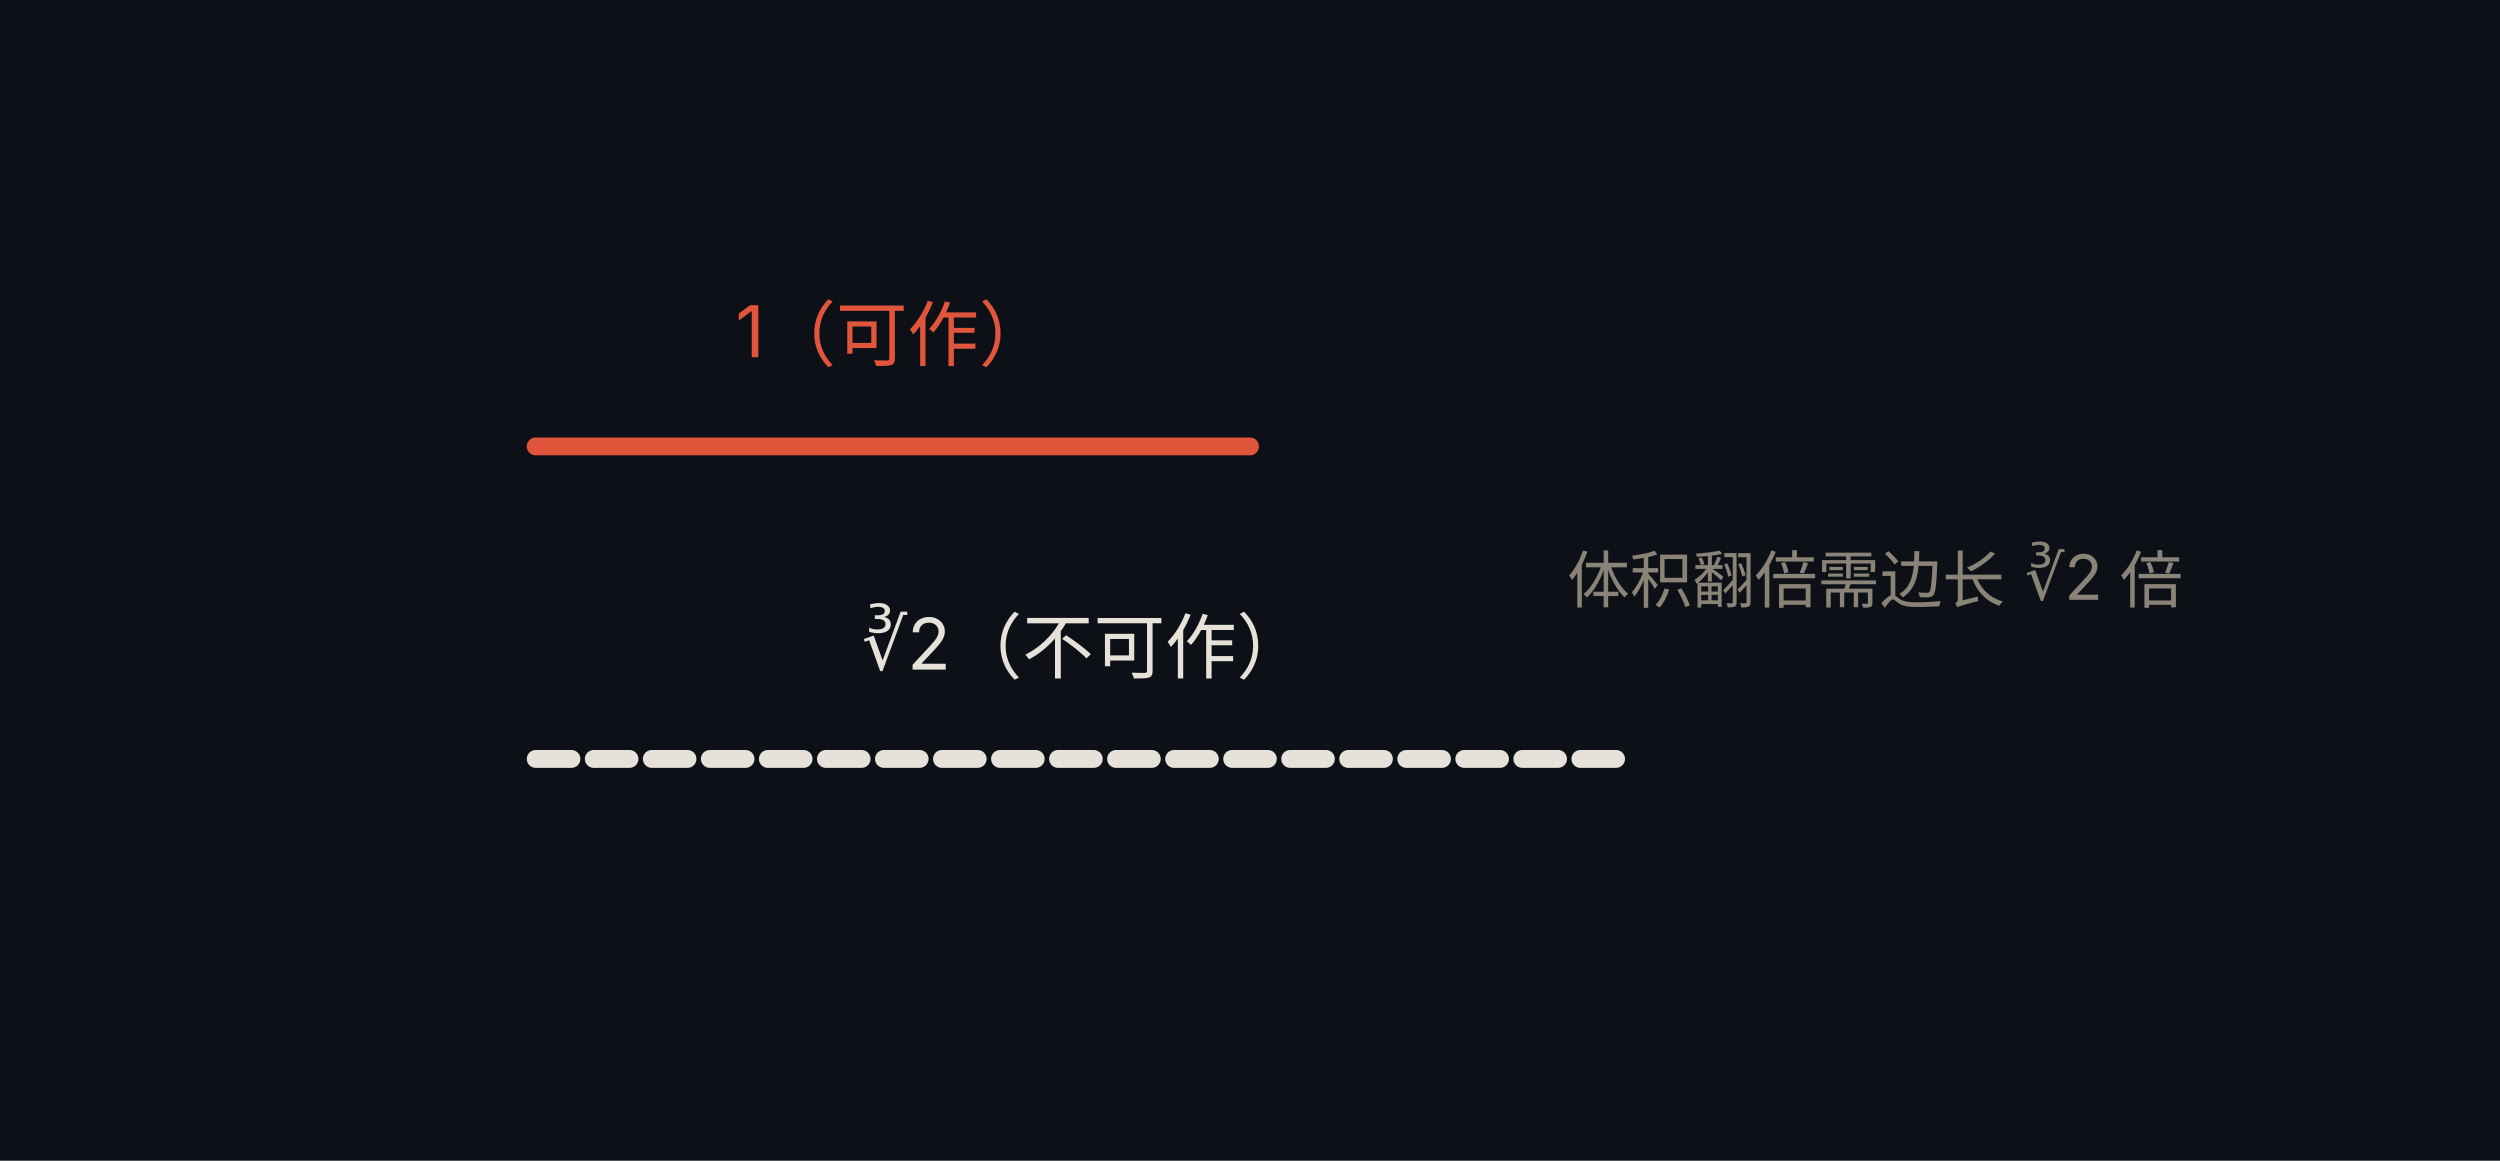
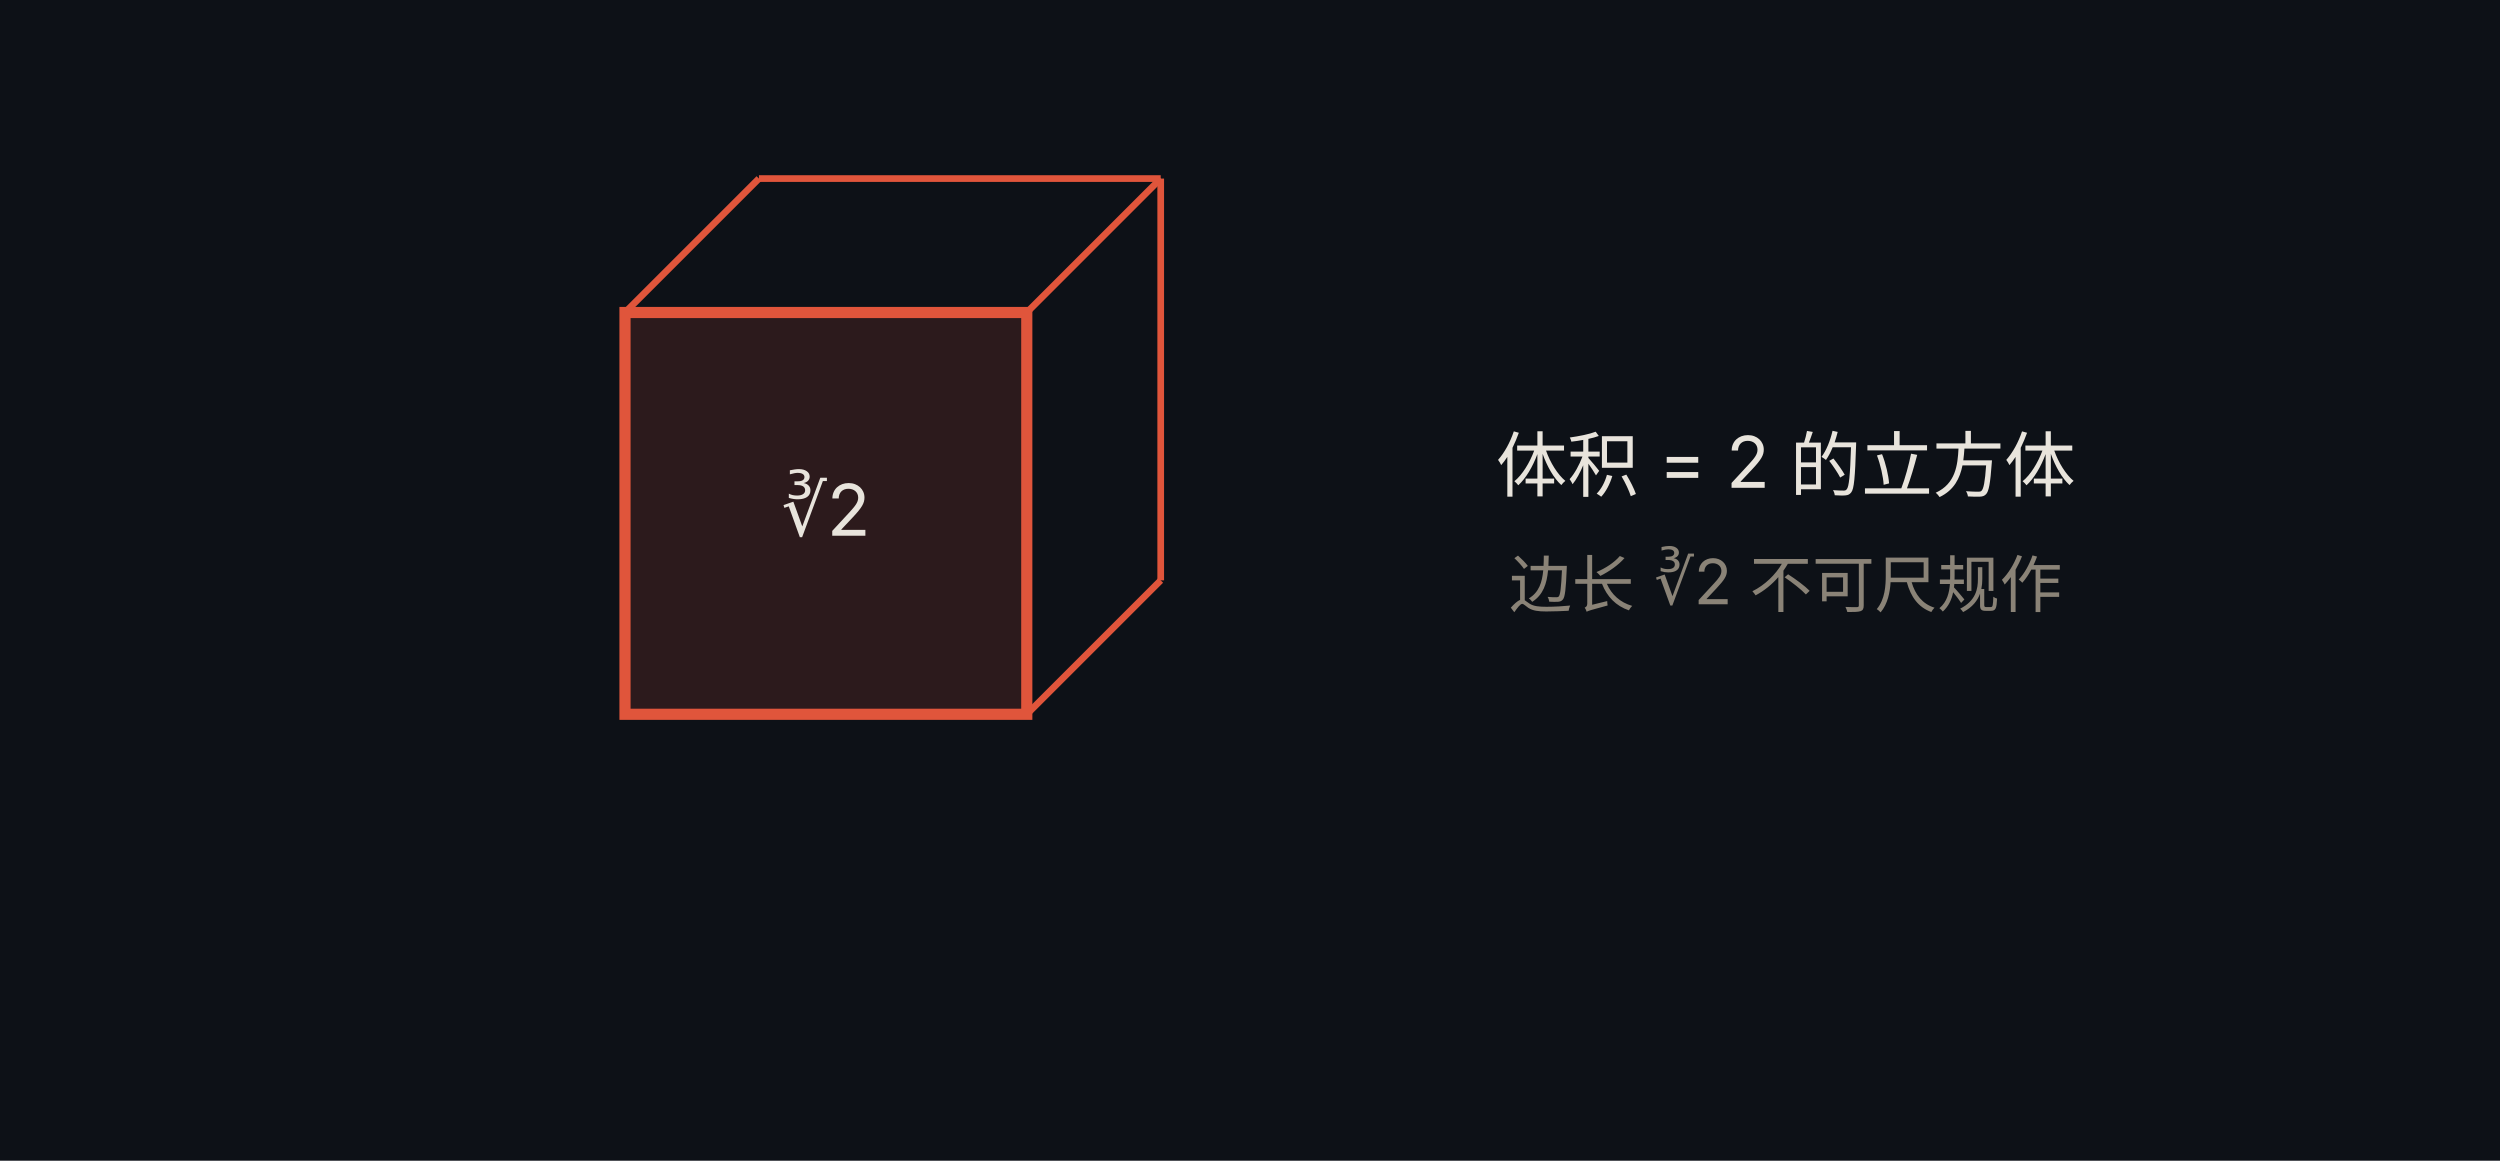
- <svg xmlns="http://www.w3.org/2000/svg" width="560" height="260" viewBox="0 0 560 260" role="img" aria-label="倍立方">
+ <svg xmlns="http://www.w3.org/2000/svg" width="560" height="260" viewBox="0 0 560 260" role="img">
  <rect width="560" height="260" fill="#0D1117" />
-   <line x1="120" y1="100" x2="280" y2="100" stroke="#E0553B" stroke-width="4" stroke-linecap="round" />
-   <text x="200" y="80" fill="#E0553B" font-family="Inter, -apple-system, BlinkMacSystemFont, 'Segoe UI', sans-serif" font-size="16" text-anchor="middle">1（可作）</text>
-   <line x1="120" y1="170" x2="366" y2="170" stroke="#E6E1D9" stroke-width="4" stroke-linecap="round" stroke-dasharray="8 5" />
-   <text x="243" y="150" fill="#E6E1D9" font-family="Inter, -apple-system, BlinkMacSystemFont, 'Segoe UI', sans-serif" font-size="16" text-anchor="middle">∛2（不可作）</text>
-   <text x="420" y="135" fill="#8A8377" font-family="Inter, -apple-system, BlinkMacSystemFont, 'Segoe UI', sans-serif" font-size="14" text-anchor="middle">体积翻倍需边长 ∛2 倍</text>
+   <rect x="140" y="70" width="90" height="90" fill="#E0553B" fill-opacity="0.15" stroke="#E0553B" stroke-width="2.5" />
+   <line x1="140" y1="70" x2="170" y2="40" stroke="#E0553B" stroke-width="1.5" />
+   <line x1="230" y1="70" x2="260" y2="40" stroke="#E0553B" stroke-width="1.5" />
+   <line x1="170" y1="40" x2="260" y2="40" stroke="#E0553B" stroke-width="1.5" />
+   <line x1="230" y1="160" x2="260" y2="130" stroke="#E0553B" stroke-width="1.5" />
+   <line x1="260" y1="40" x2="260" y2="130" stroke="#E0553B" stroke-width="1.5" />
+   <text x="185" y="120" fill="#E8E4DC" font-family="Inter, -apple-system, BlinkMacSystemFont, 'Segoe UI', sans-serif" font-size="16" text-anchor="middle">∛2</text>
+   <text x="400" y="110" fill="#E8E4DC" font-family="Inter, -apple-system, BlinkMacSystemFont, 'Segoe UI', sans-serif" font-size="16" text-anchor="middle">体积 = 2 的立方体</text>
+   <text x="400" y="136" fill="#8A8377" font-family="Inter, -apple-system, BlinkMacSystemFont, 'Segoe UI', sans-serif" font-size="14" text-anchor="middle">边长 ∛2 不可尺规作</text>
</svg>
